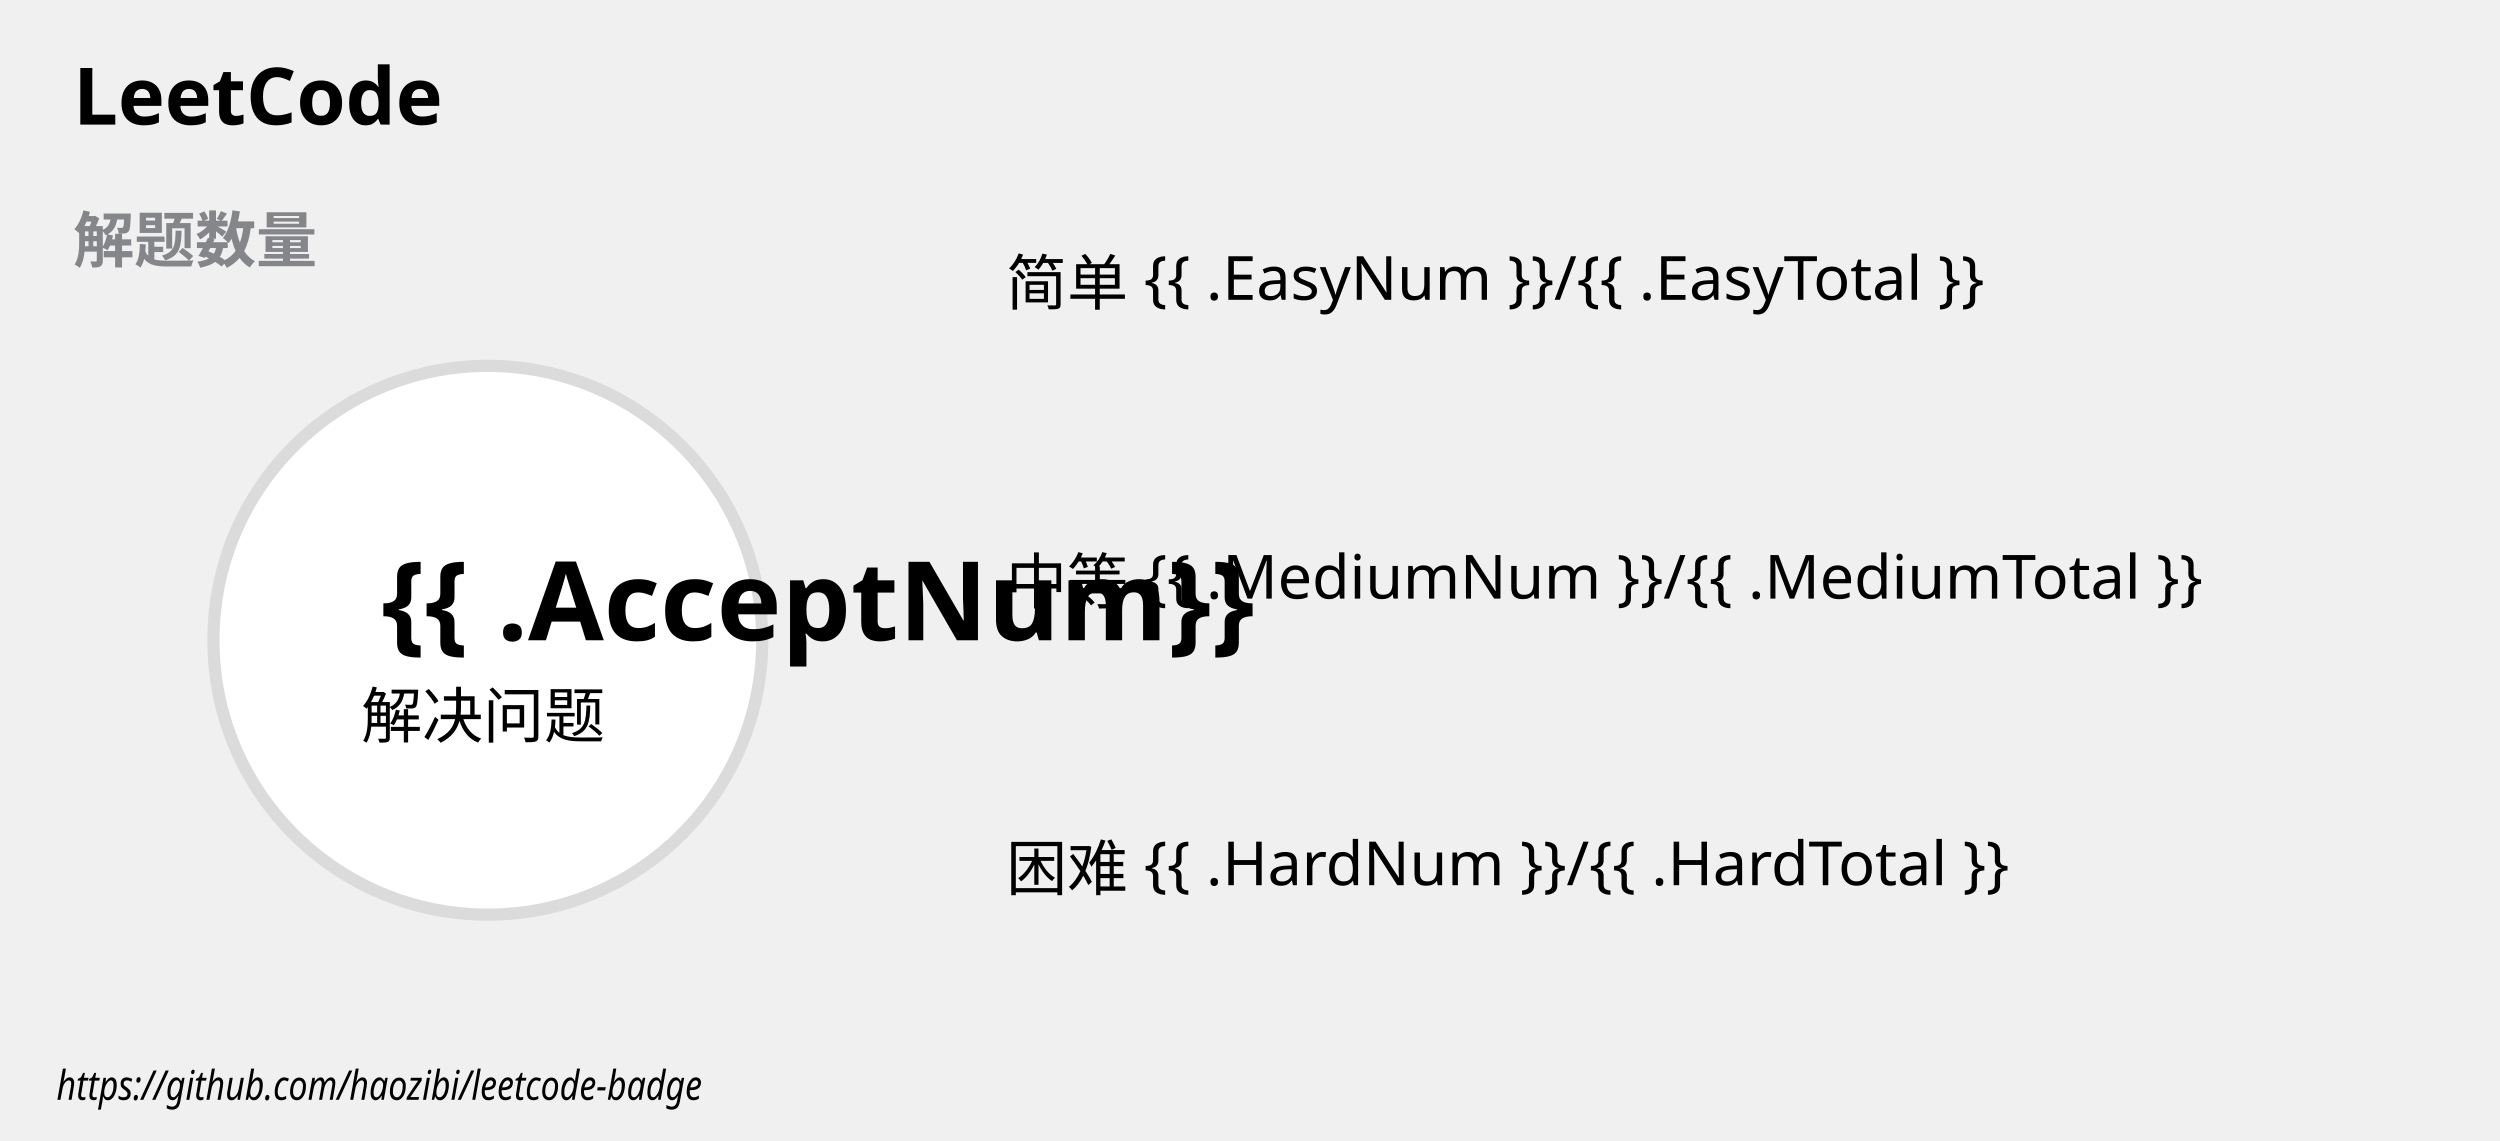
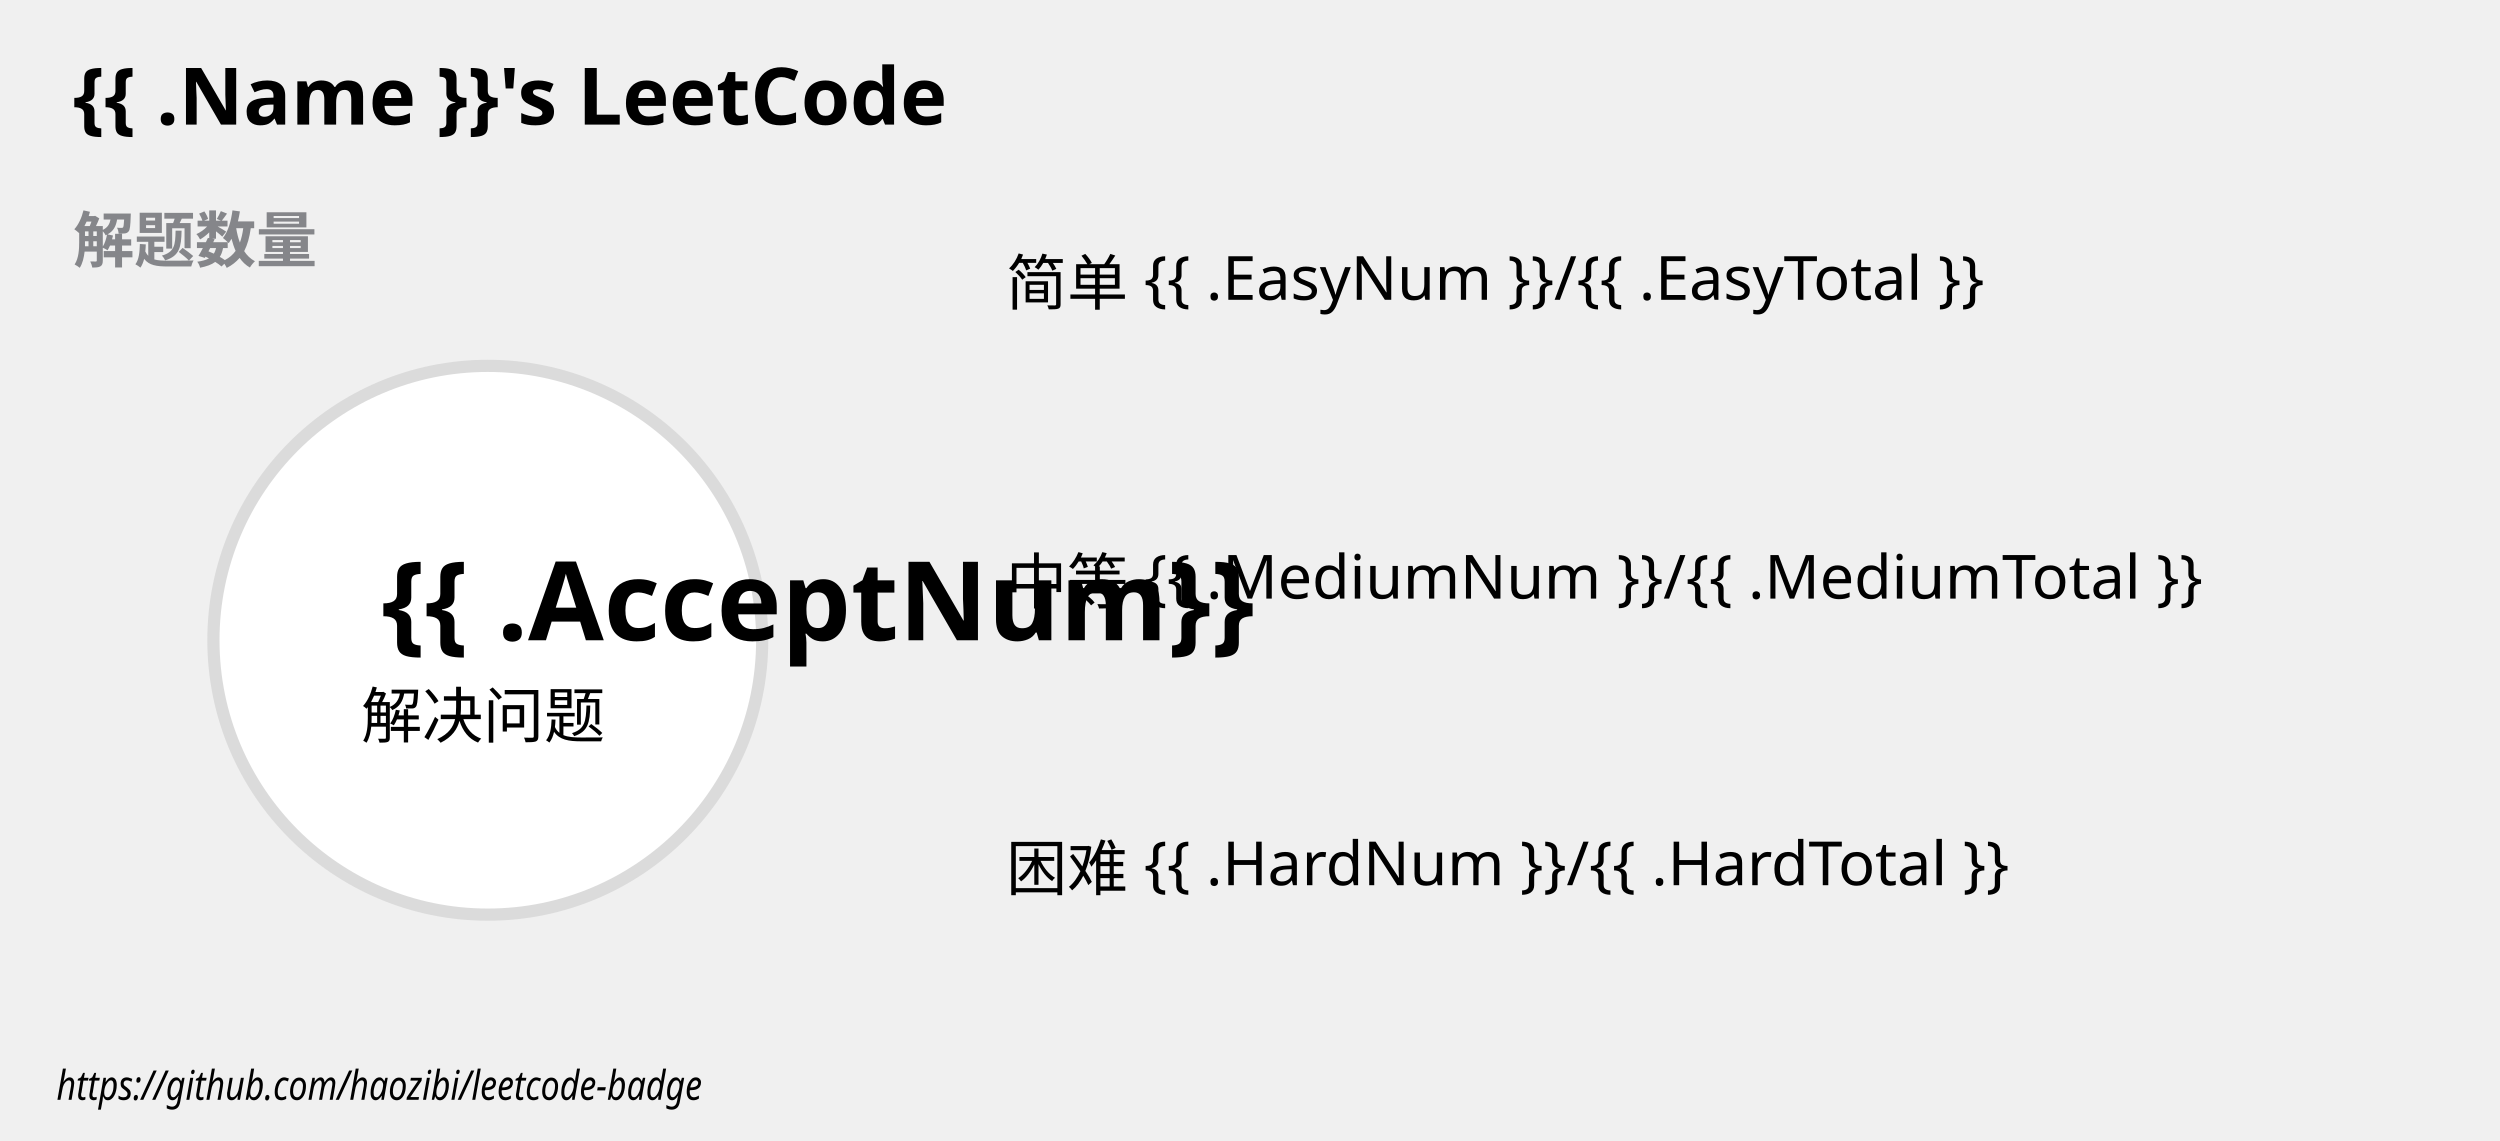
<svg xmlns="http://www.w3.org/2000/svg" width="410" height="187">
  <g>
    <ellipse ry="45" rx="45" id="svg_2" cy="105" cx="80" stroke="#DBDBDB" stroke-width="2" fill="#fff" />
    <rect id="svg_4" height="4" width="{{ .BaseLen }}" y="60" x="165" ry="2" rx="2" stroke="#000" stroke-width="0" fill="#DEF3E4" />
    <rect id="svg_6" height="4" width="{{ .BaseLen }}" y="108" x="165" ry="2" rx="2" stroke="#000" stroke-width="0" fill="#FFF3D9" />
    <rect id="svg_7" height="4" width="{{ .BaseLen }}" y="156" x="165" ry="2" rx="2" stroke="#000" stroke-width="0" fill="#FDE2E3" />
    <rect id="svg_41" height="4" width="{{ .EasyLen }}" y="60" x="165" ry="2" rx="2" stroke="#000" stroke-width="0" fill="#0CA690" />
    <rect id="svg_61" height="4" width="{{ .MediumLen }}" y="108" x="165" ry="2" rx="2" stroke="#000" stroke-width="0" fill="#F8AA00" />
    <rect id="svg_71" height="4" width="{{ .HardLen }}" y="156" x="165" ry="2" rx="2" stroke="#000" stroke-width="0" fill="#EC3F3B" />
    <text xml:space="preserve" text-anchor="start" font-family="Noto Sans JP" font-size="10" id="svg_10" y="50" x="165" stroke-width="0" stroke="#000" fill="#000000">简单 {{ .EasyNum }}/{{ .EasyTotal }}</text>
    <text xml:space="preserve" text-anchor="start" font-family="Noto Sans JP" font-size="10" id="svg_11" y="99" x="165" stroke-width="0" stroke="#000" fill="#000000">中等 {{ .MediumNum }}/{{ .MediumTotal }}</text>
    <text xml:space="preserve" text-anchor="start" font-family="Noto Sans JP" font-size="10" id="svg_12" y="146" x="165" stroke-width="0" stroke="#000" fill="#000000">困难 {{ .HardNum }}/{{ .HardTotal }}</text>
    <text font-weight="bold" xml:space="preserve" text-anchor="start" font-family="Noto Sans JP" font-size="10" id="svg_13" y="43" x="12" stroke-width="0" stroke="#000" fill="#85868A">解题数量</text>
    <text font-weight="bold" xml:space="preserve" text-anchor="start" font-family="Noto Sans JP" font-size="18" id="svg_14" y="105" x="62.606" stroke-width="0" stroke="#000" fill="#000000">{{ .AcceptNum}}</text>
    <text xml:space="preserve" text-anchor="start" font-family="Noto Sans JP" font-size="10" id="svg_15" y="121" x="59.225" stroke-width="0" stroke="#000" fill="#000000">解决问题</text>
-     <text font-weight="bold" xml:space="preserve" text-anchor="start" font-family="Noto Sans JP" font-size="13" id="svg_1" y="20.429" x="12" stroke-width="0" stroke="#000" fill="#000000">LeetCode</text>
+     <text font-weight="bold" xml:space="preserve" text-anchor="start" font-family="Noto Sans JP" font-size="13" id="svg_1" y="20.429" x="12" stroke-width="0" stroke="#000" fill="#000000">{{ .Name }}'s LeetCode</text>
    <text font-style="italic" transform="matrix(1.8544 0 0 2.24548 -12.3497 2.36417)" stroke="#000" xml:space="preserve" text-anchor="start" font-family="Noto Sans JP" font-size="3" id="svg_9" y="79.275" x="11.661" stroke-width="0" fill="#000000">https://github.com/haozibi/leetcode-badge</text>
  </g>
</svg>
